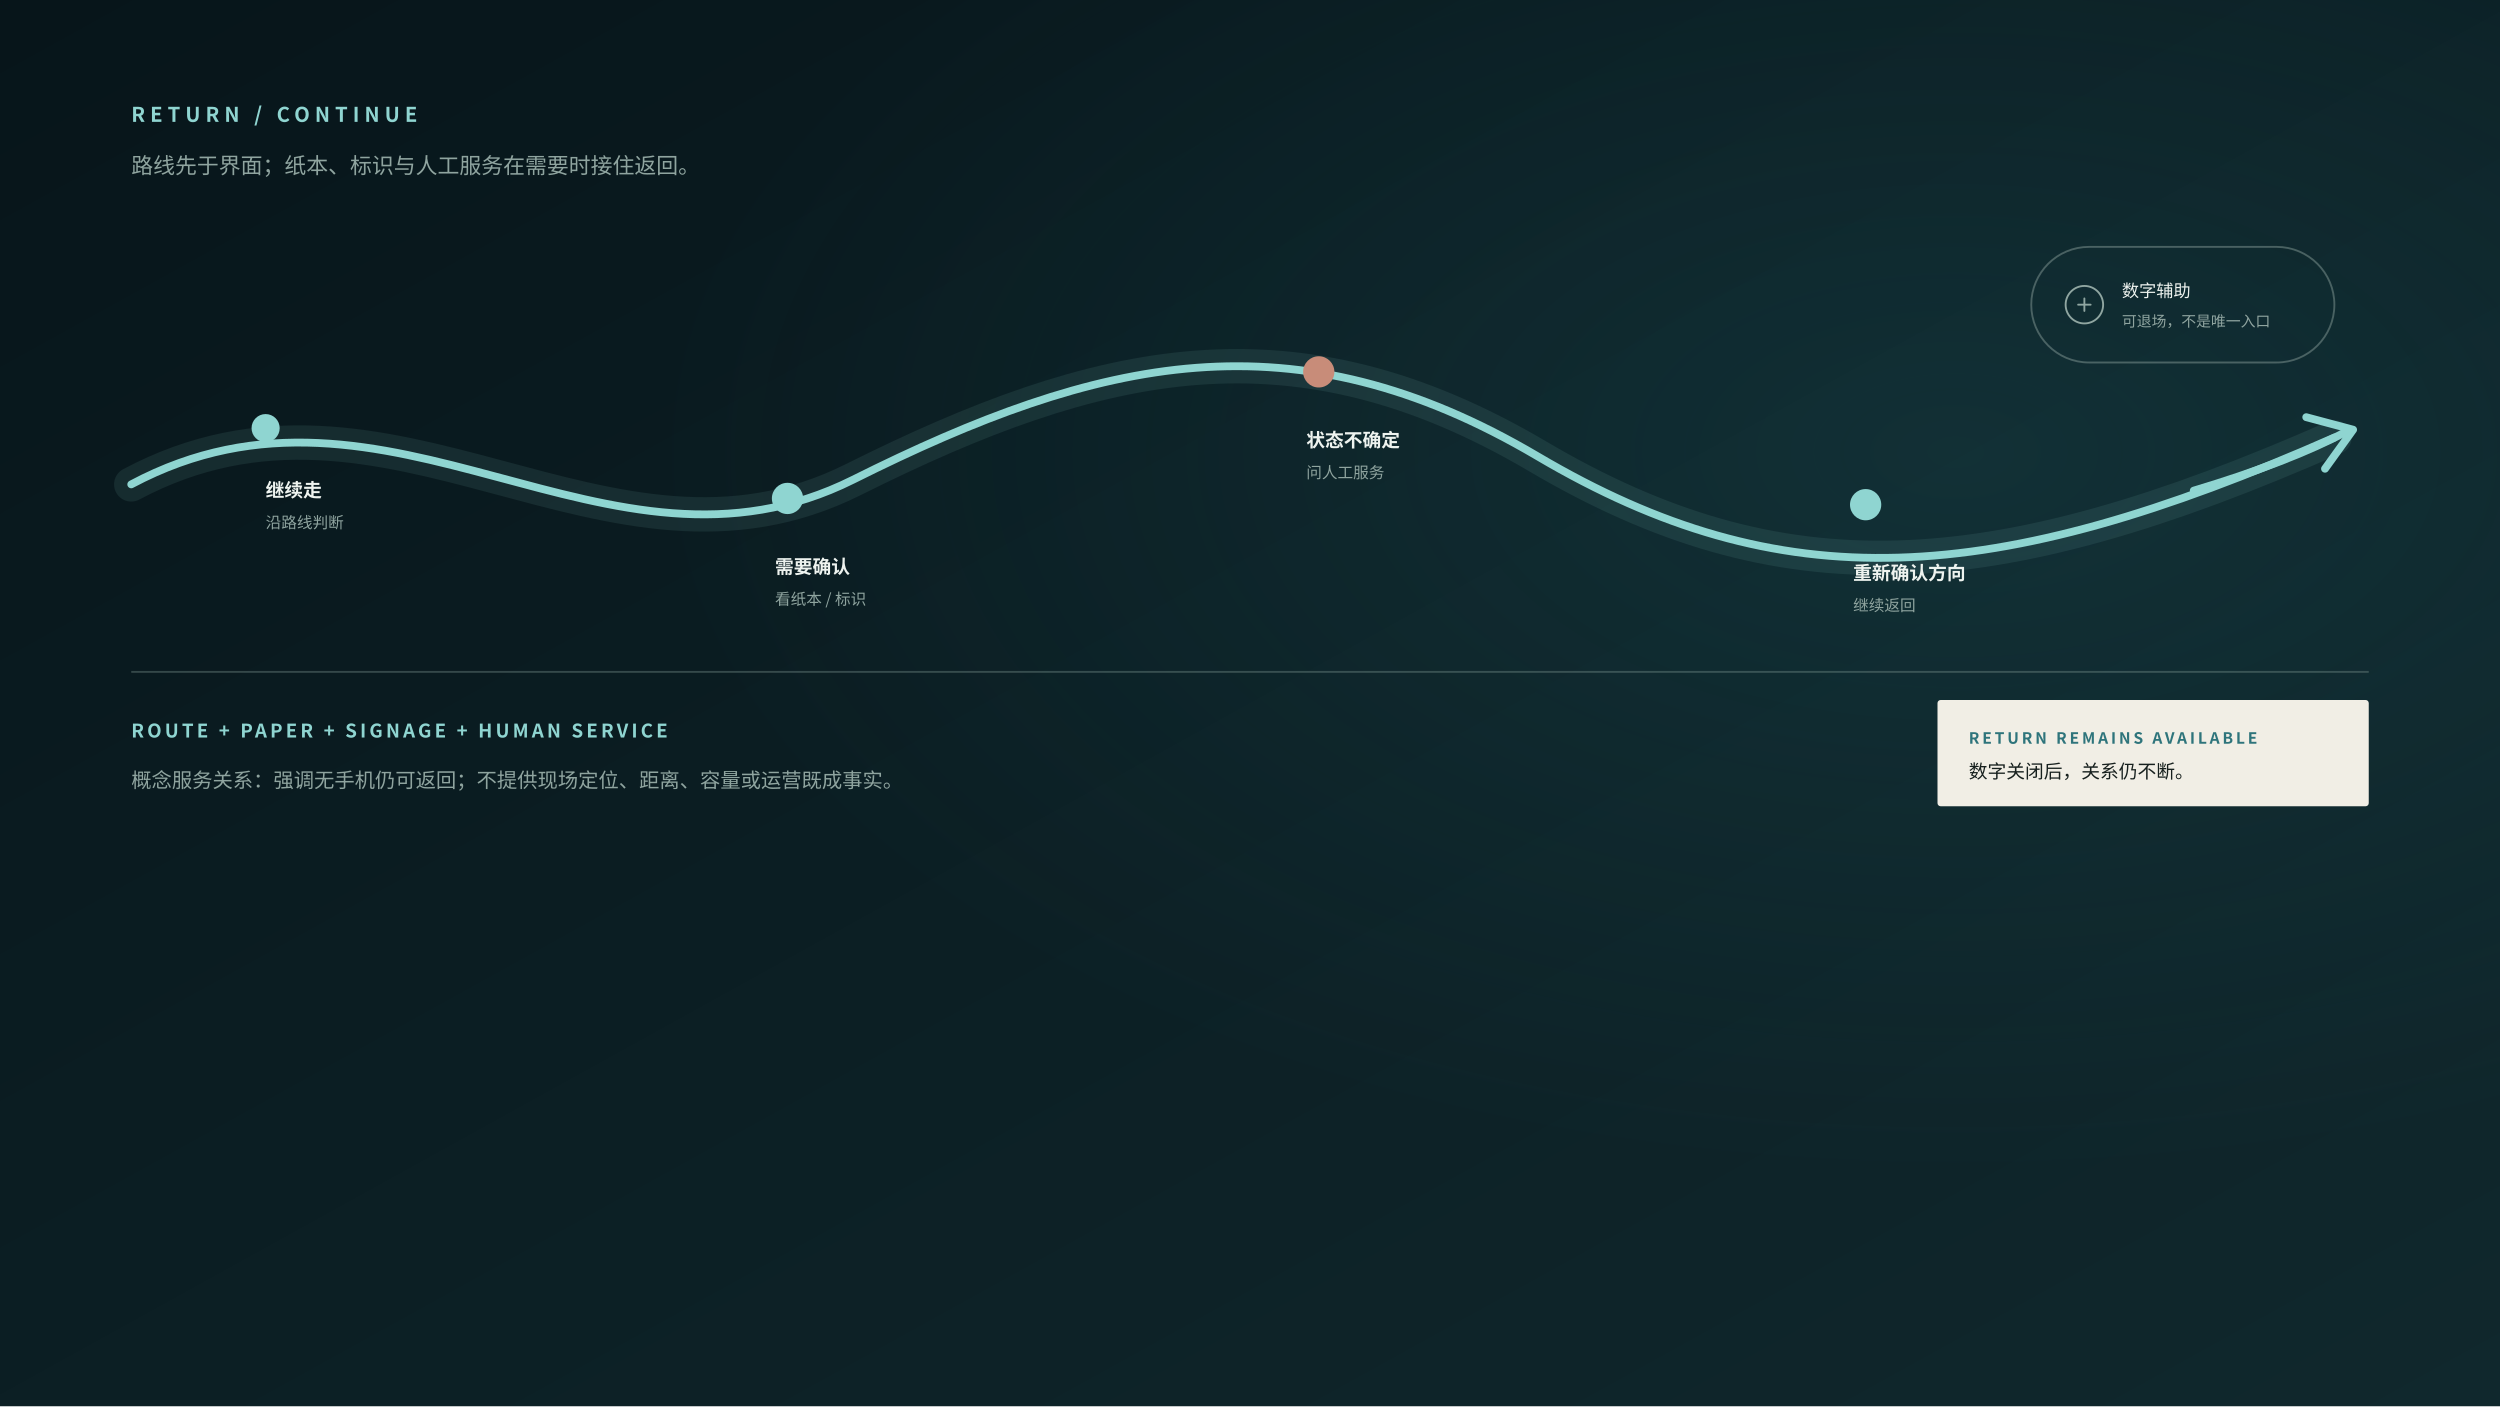
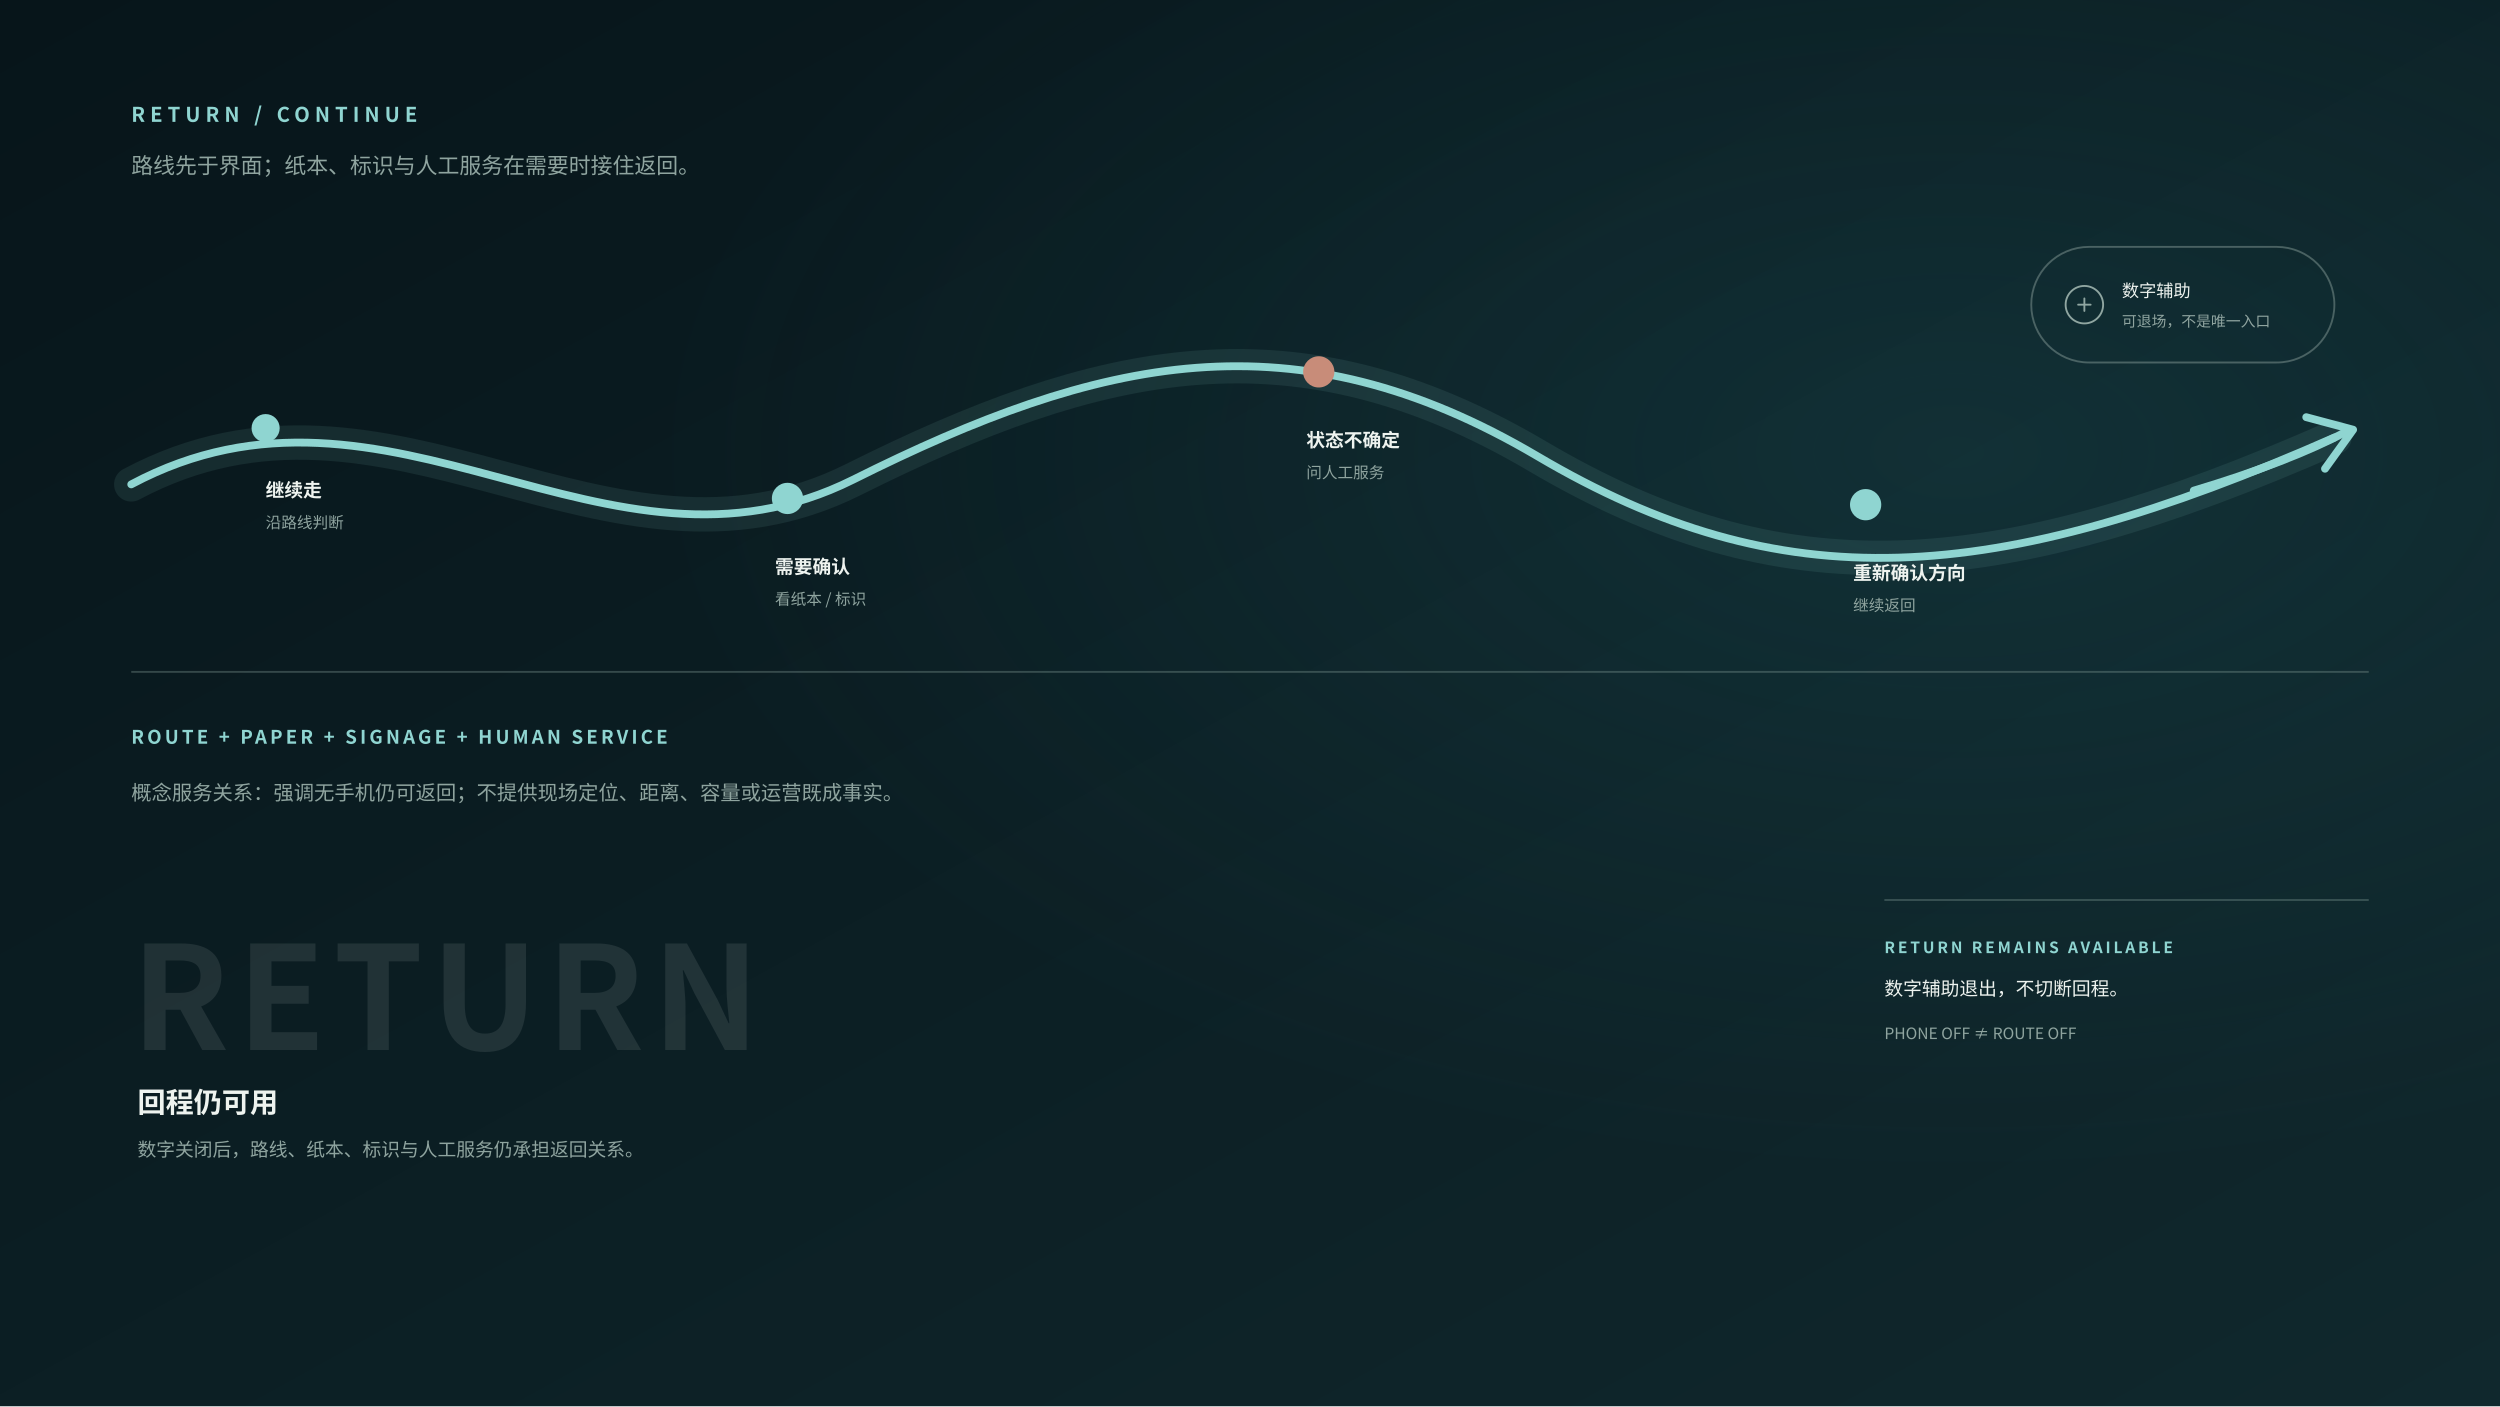
<svg xmlns="http://www.w3.org/2000/svg" width="1600" height="900" viewBox="0 0 1600 900" role="img" aria-labelledby="title desc">
  <defs>
    <style>
    .sans{font-family:"Noto Sans CJK SC","Microsoft YaHei",Arial,sans-serif}
    .paper{fill:#F1EEE5}.soft{fill:#8FA49F}.water{fill:#8FD5D1}.seal{fill:#C88C79}
    .route{fill:none;stroke:#8FD5D1;stroke-width:5;stroke-linecap:round;stroke-linejoin:round}
    .route-soft{fill:none;stroke:#8FD5D1;stroke-width:22;stroke-opacity:.10;stroke-linecap:round;stroke-linejoin:round}
    .hair{fill:none;stroke:#91AAA4;stroke-width:1.2;stroke-opacity:.32}
  </style>
    <linearGradient id="bg" x1="0" y1="0" x2="1" y2="1">
      <stop offset="0" stop-color="#07151A" />
      <stop offset="1" stop-color="#10282D" />
    </linearGradient>
    <radialGradient id="mist" cx="78%" cy="32%" r="52%">
      <stop offset="0" stop-color="#28737B" stop-opacity=".20" />
      <stop offset="1" stop-color="#28737B" stop-opacity="0" />
    </radialGradient>
  </defs>
  <rect width="1600" height="900" fill="url(#bg)" />
  <rect width="1600" height="900" fill="url(#mist)" />
  <g class="sans">
    <text x="84" y="78" font-size="13" font-weight="700" letter-spacing="3.2" class="water">RETURN / CONTINUE</text>
    <text x="84" y="111" font-size="14" class="soft">路线先于界面；纸本、标识与人工服务在需要时接住返回。</text>
  </g>
  <g transform="translate(84 188)">
    <path d="M0 122 C165 34 304 198 462 119 S744 12 900 104 S1190 189 1410 92" class="route-soft" />
    <path d="M0 122 C165 34 304 198 462 119 S744 12 900 104 S1190 189 1410 92" class="route" />
    <path d="M1320 126 C1360 114 1394 101 1418 88" class="route" />
    <path d="M1392 79 L1422 87 L1404 112" class="route" />
    <g class="sans">
      <g transform="translate(86 86)">
        <circle r="9" fill="#8FD5D1" />
        <text x="0" y="44" font-size="12" font-weight="700" fill="#EEF3EF">继续走</text>
        <text x="0" y="64" font-size="10" class="soft">沿路线判断</text>
      </g>
      <g transform="translate(420 131)">
        <circle r="10" fill="#8FD5D1" />
        <text x="-8" y="48" font-size="12" font-weight="700" fill="#EEF3EF">需要确认</text>
        <text x="-8" y="68" font-size="10" class="soft">看纸本 / 标识</text>
      </g>
      <g transform="translate(760 50)">
        <circle r="10" fill="#C88C79" />
        <text x="-8" y="48" font-size="12" font-weight="700" fill="#EEF3EF">状态不确定</text>
        <text x="-8" y="68" font-size="10" class="soft">问人工服务</text>
      </g>
      <g transform="translate(1110 135)">
        <circle r="10" fill="#8FD5D1" />
        <text x="-8" y="48" font-size="12" font-weight="700" fill="#EEF3EF">重新确认方向</text>
        <text x="-8" y="68" font-size="10" class="soft">继续返回</text>
      </g>
    </g>
    <g transform="translate(1216 -30)" class="sans">
      <rect width="194" height="74" rx="37" fill="none" stroke="#90A6A1" stroke-width="1.2" stroke-opacity=".45" />
      <circle cx="34" cy="37" r="12" fill="none" stroke="#90A6A1" stroke-width="1.2" />
      <path d="M30 37h8M34 33v8" stroke="#90A6A1" stroke-width="1.2" stroke-linecap="round" />
      <text x="58" y="32" font-size="11" fill="#EEF3EF">数字辅助</text>
      <text x="58" y="51" font-size="9.5" class="soft">可退场，不是唯一入口</text>
    </g>
  </g>
  <g transform="translate(84 430)" class="sans">
    <line x1="0" y1="0" x2="1432" y2="0" class="hair" />
-     <text x="0" y="42" font-size="12" font-weight="700" letter-spacing="2" class="water">ROUTE + PAPER + SIGNAGE + HUMAN SERVICE</text>
-     <text x="0" y="74" font-size="13" class="soft">概念服务关系：强调无手机仍可返回；不提供现场定位、距离、容量或运营既成事实。</text>
-     <g transform="translate(1156 18)">
-       <rect width="276" height="68" rx="2" fill="#F1EEE5" />
-       <text x="20" y="28" font-size="10" font-weight="800" letter-spacing="1.8" fill="#2E747B">RETURN REMAINS AVAILABLE</text>
-       <text x="20" y="50" font-size="12" fill="#17201E">数字关闭后，关系仍不断。</text>
+     <text x="0" y="46" font-size="12" font-weight="700" letter-spacing="2" class="water">ROUTE + PAPER + SIGNAGE + HUMAN SERVICE</text>
+     <text x="0" y="82" font-size="13" class="soft">概念服务关系：强调无手机仍可返回；不提供现场定位、距离、容量或运营既成事实。</text>
+     <g transform="translate(0 148)">
+       <text x="0" y="94" font-size="92" font-weight="700" letter-spacing="5" fill="#EEF3EF" opacity=".10">RETURN</text>
+       <text x="4" y="134" font-size="18" font-weight="700" fill="#EEF3EF">回程仍可用</text>
+       <text x="4" y="162" font-size="12" class="soft">数字关闭后，路线、纸本、标识与人工服务仍承担返回关系。</text>
+     </g>
+     <g transform="translate(1122 146)">
+       <line x1="0" y1="0" x2="310" y2="0" class="hair" />
+       <text x="0" y="34" font-size="10" font-weight="800" letter-spacing="1.8" class="water">RETURN REMAINS AVAILABLE</text>
+       <text x="0" y="61" font-size="12" fill="#EEF3EF">数字辅助退出，不切断回程。</text>
+       <text x="0" y="89" font-size="10" class="soft">PHONE OFF ≠ ROUTE OFF</text>
    </g>
  </g>
</svg>
